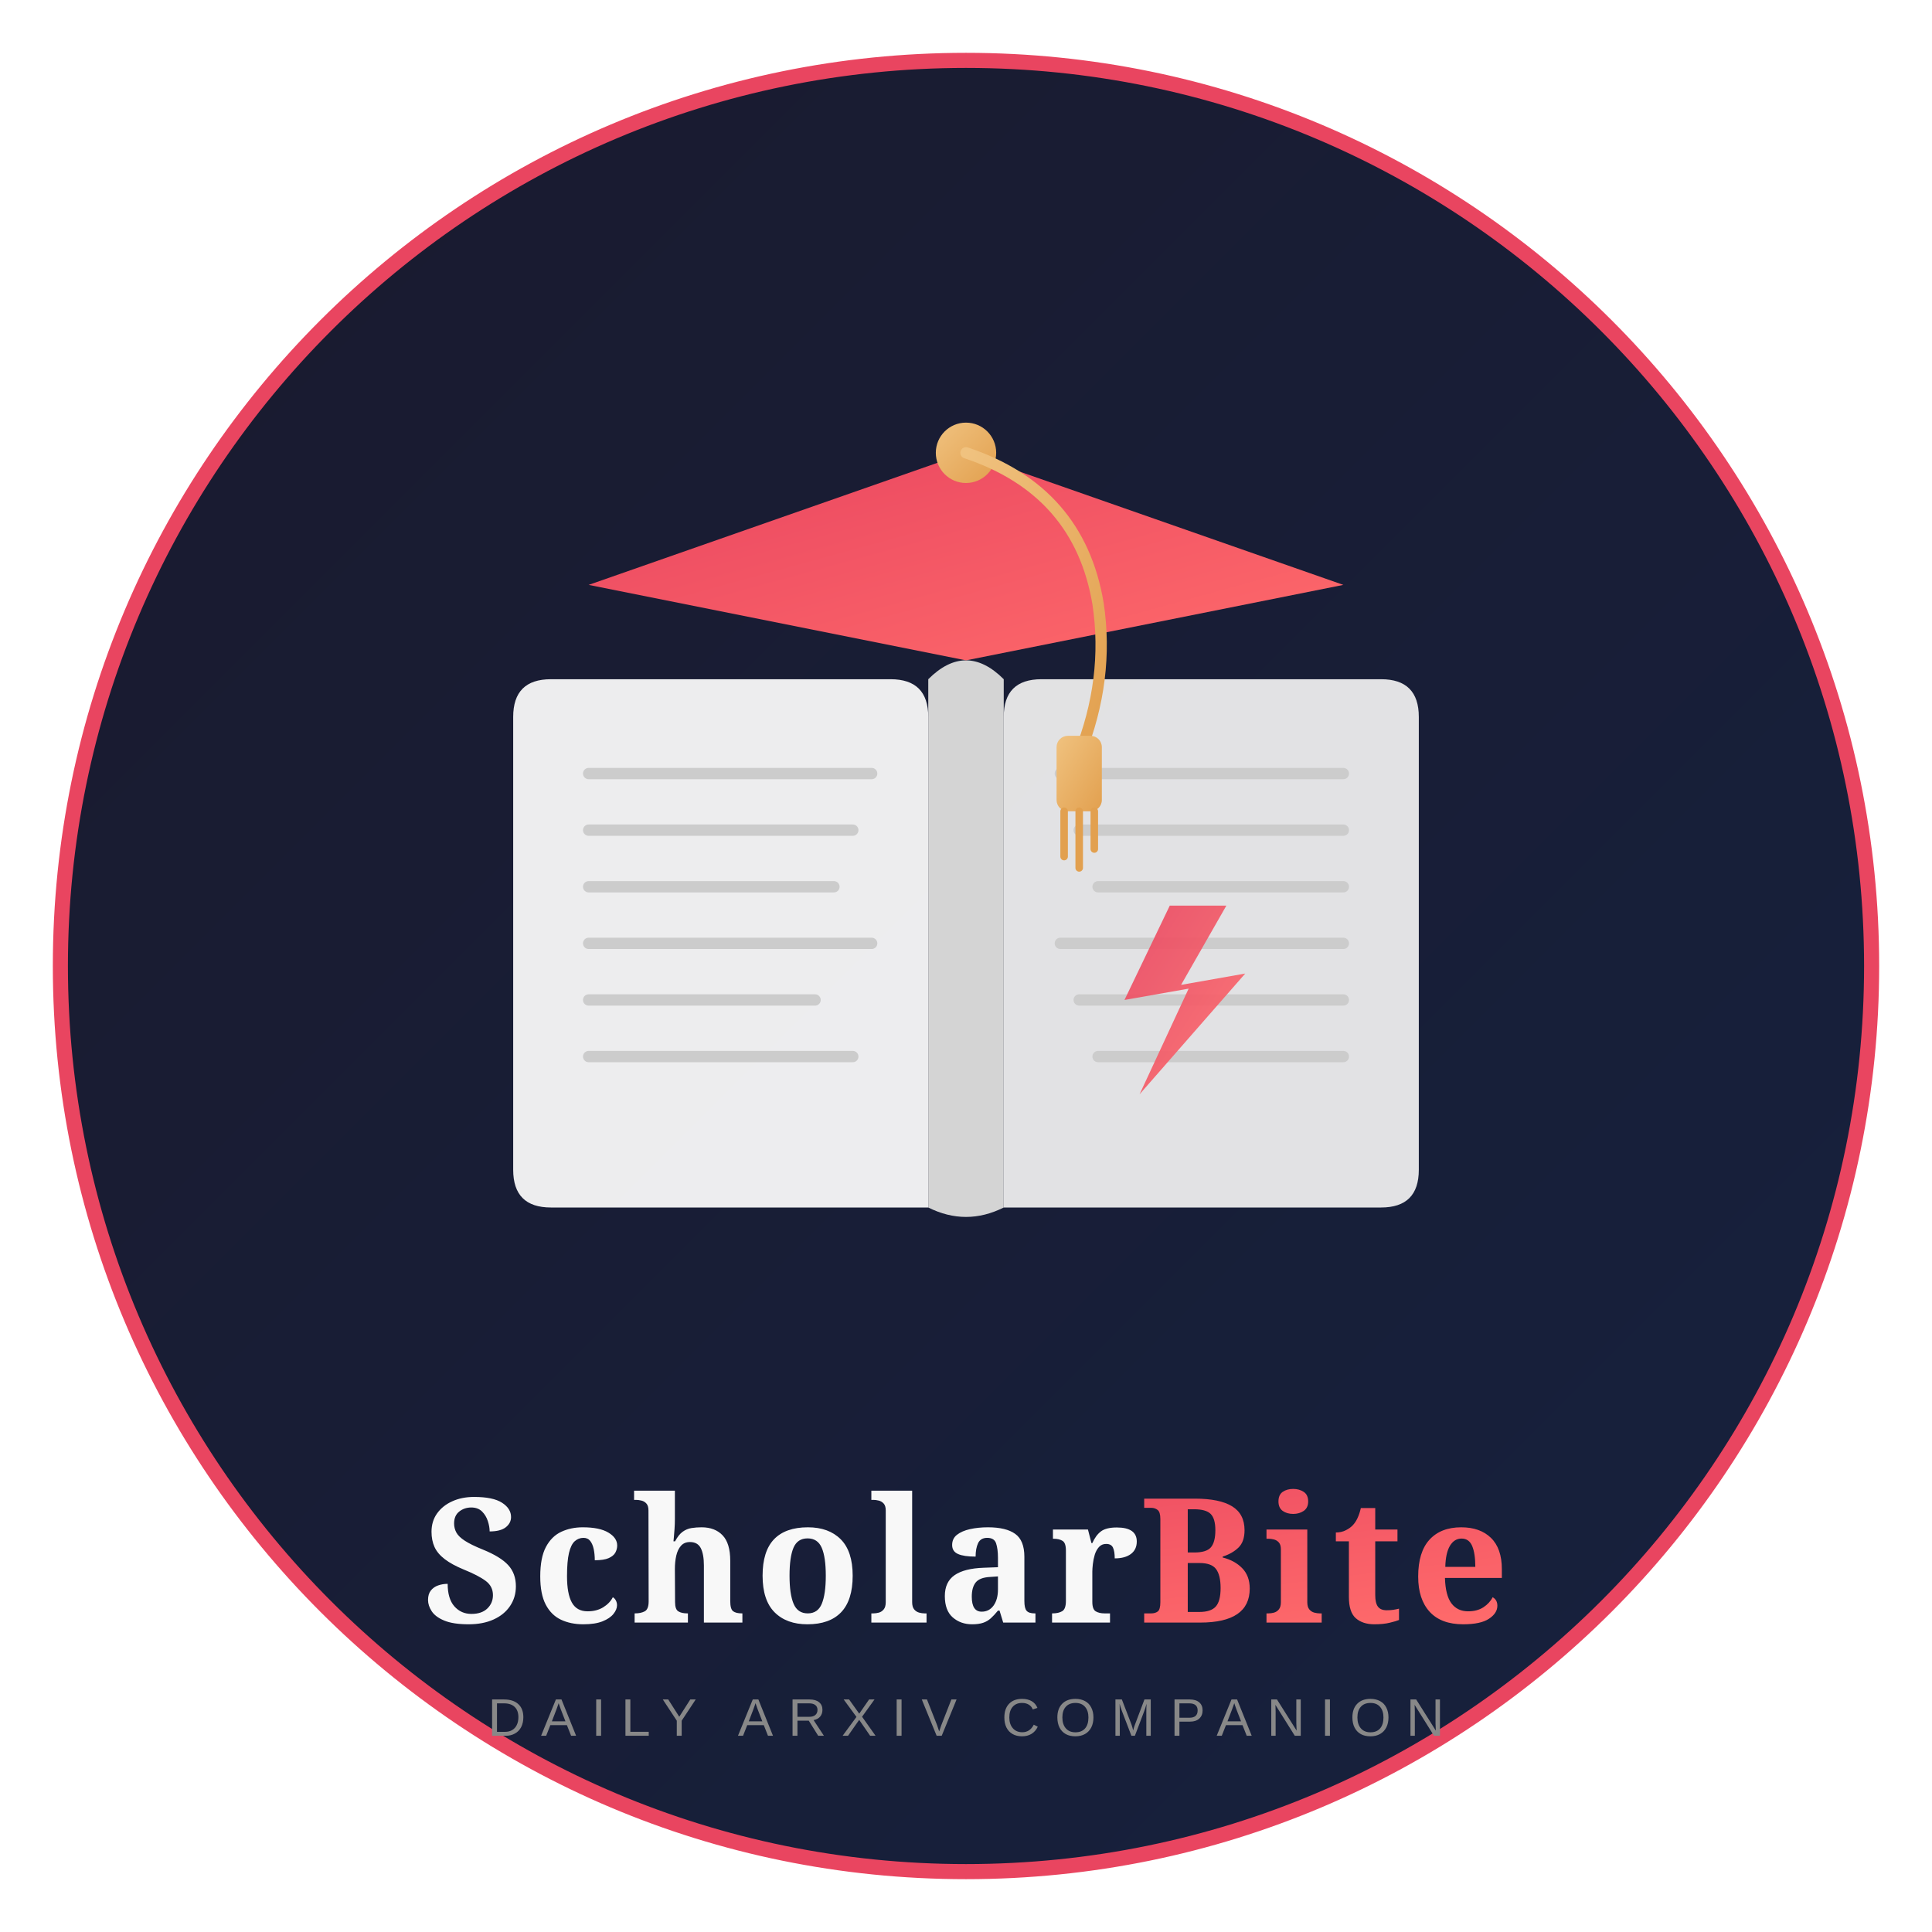
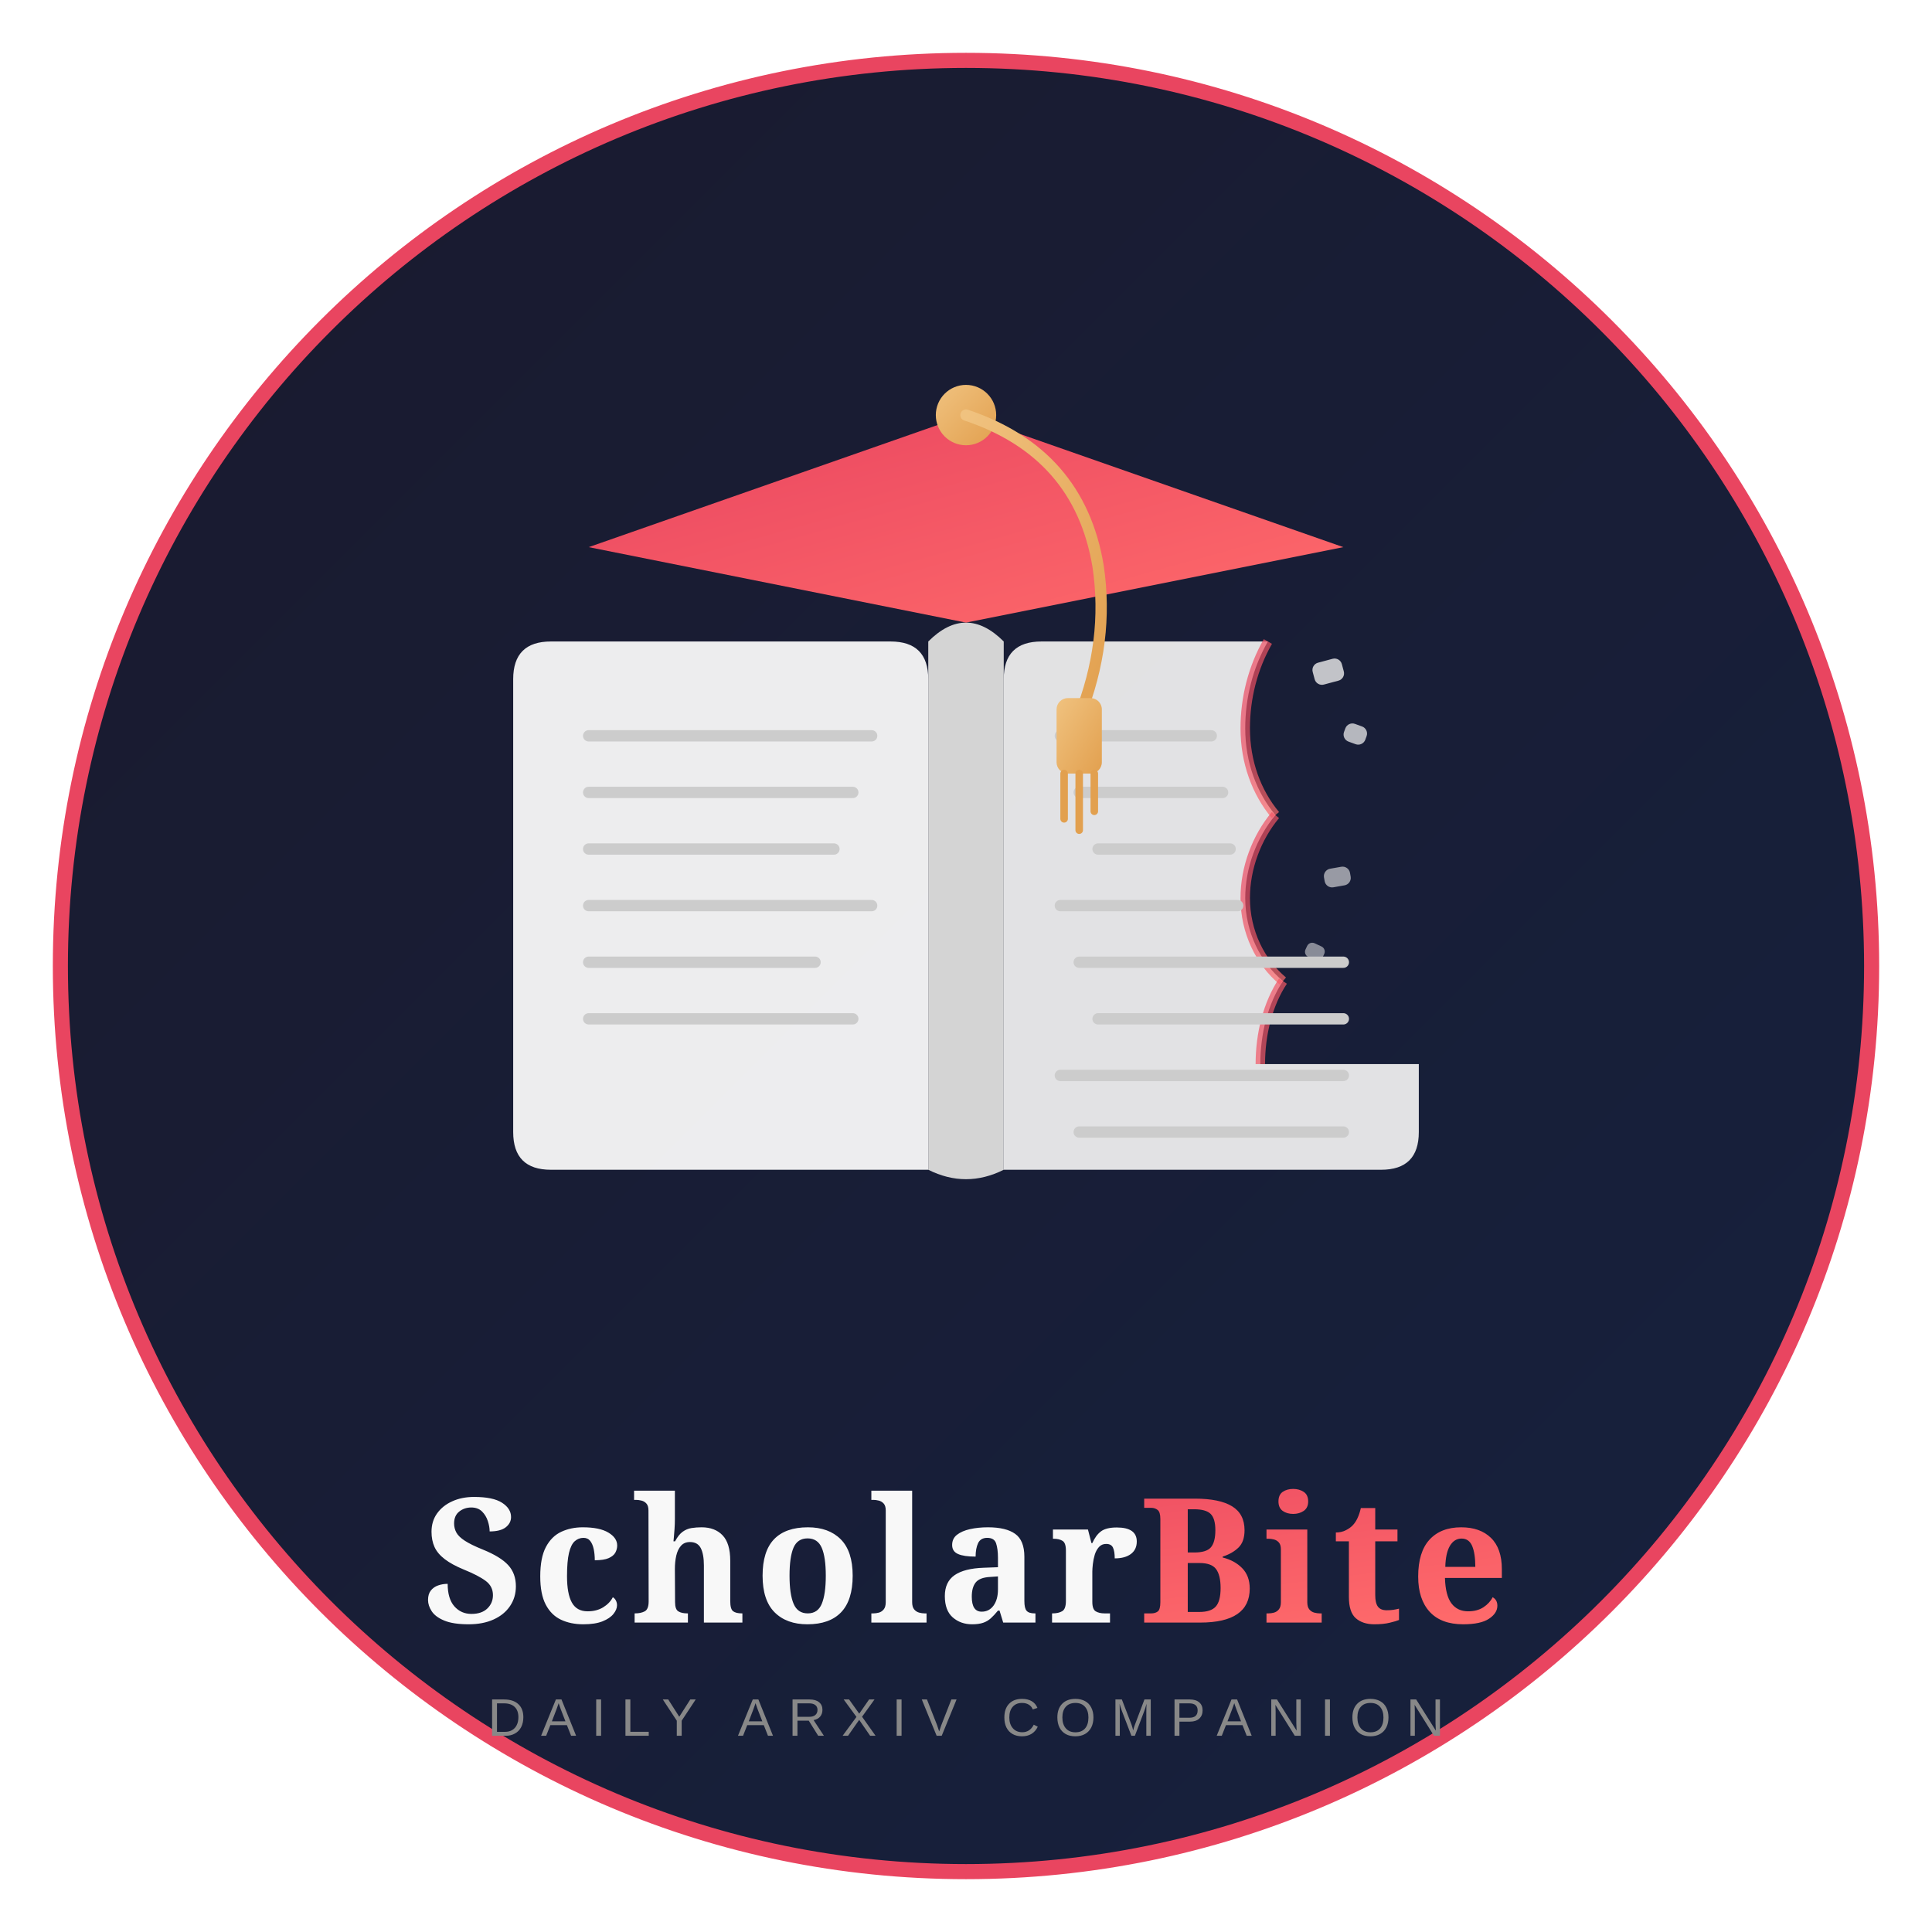
<svg xmlns="http://www.w3.org/2000/svg" viewBox="0 0 512 512" width="512" height="512">
  <defs>
    <linearGradient id="bg" x1="0%" y1="0%" x2="100%" y2="100%">
      <stop offset="0%" style="stop-color:#1a1a2e" />
      <stop offset="100%" style="stop-color:#16213e" />
    </linearGradient>
    <linearGradient id="accent" x1="0%" y1="0%" x2="100%" y2="100%">
      <stop offset="0%" style="stop-color:#e94560" />
      <stop offset="100%" style="stop-color:#ff6b6b" />
    </linearGradient>
    <linearGradient id="gold" x1="0%" y1="0%" x2="100%" y2="100%">
      <stop offset="0%" style="stop-color:#f0c27f" />
      <stop offset="100%" style="stop-color:#e2a04f" />
    </linearGradient>
+     <clipPath id="bite-clip">
+       <path d="M0,0 L512,0 L512,512 L0,512 Z                M355,195                C348,200 344,208 344,215                C344,222 348,228 353,232                C347,236 344,242 344,248                C344,257 350,264 358,267                C358,274 363,280 370,283                C370,290 375,296 382,298                L390,210                C383,208 377,203 374,197                C368,199 361,199 355,195 Z" fill-rule="evenodd" />
+     </clipPath>
  </defs>
  <circle cx="256" cy="256" r="240" fill="url(#bg)" stroke="#e94560" stroke-width="4" />
-   <g transform="translate(256, 290)">
+   <g transform="translate(256, 280)">
    <path d="M-10,0 L-10,-100 Q-10,-110 -20,-110 L-110,-110 Q-120,-110 -120,-100 L-120,20 Q-120,30 -110,30 L-10,30 Z" fill="#f8f8f8" opacity="0.95" />
-     <path d="M10,0 L10,-100 Q10,-110 20,-110 L110,-110 Q120,-110 120,-100 L120,20 Q120,30 110,30 L10,30 Z" fill="#ececec" opacity="0.95" />
+     <path d="M10,0 L10,-100 Q10,-110 20,-110 L80,-110              C76,-103 74,-95 74,-87              C74,-78 77,-70 82,-64              C77,-58 74,-50 74,-42              C74,-33 78,-25 84,-20              C80,-14 78,-6 78,2              L120,2 L120,20 Q120,30 110,30 L10,30 Z" fill="#ececec" opacity="0.95" />
+     <path d="M80,-110 C76,-103 74,-95 74,-87 C74,-78 77,-70 82,-64" fill="none" stroke="url(#accent)" stroke-width="2.5" opacity="0.7" />
+     <path d="M82,-64 C77,-58 74,-50 74,-42 C74,-33 78,-25 84,-20" fill="none" stroke="url(#accent)" stroke-width="2.5" opacity="0.7" />
+     <path d="M84,-20 C80,-14 78,-6 78,2" fill="none" stroke="url(#accent)" stroke-width="2.5" opacity="0.7" />
+     <rect x="92" y="-105" width="8" height="6" rx="2" fill="#ececec" transform="rotate(-15, 96, -102)" opacity="0.8" />
+     <rect x="100" y="-88" width="6" height="5" rx="2" fill="#f8f8f8" transform="rotate(20, 103, -85)" opacity="0.7" />
+     <rect x="95" y="-50" width="7" height="5" rx="2" fill="#ececec" transform="rotate(-10, 98, -47)" opacity="0.6" />
+     <rect x="90" y="-30" width="5" height="4" rx="1.5" fill="#f8f8f8" transform="rotate(25, 92, -28)" opacity="0.5" />
    <path d="M-10,-110 Q0,-120 10,-110 L10,30 Q0,35 -10,30 Z" fill="#d4d4d4" />
    <line x1="-100" y1="-85" x2="-25" y2="-85" stroke="#ccc" stroke-width="3" stroke-linecap="round" />
    <line x1="-100" y1="-70" x2="-30" y2="-70" stroke="#ccc" stroke-width="3" stroke-linecap="round" />
    <line x1="-100" y1="-55" x2="-35" y2="-55" stroke="#ccc" stroke-width="3" stroke-linecap="round" />
    <line x1="-100" y1="-40" x2="-25" y2="-40" stroke="#ccc" stroke-width="3" stroke-linecap="round" />
    <line x1="-100" y1="-25" x2="-40" y2="-25" stroke="#ccc" stroke-width="3" stroke-linecap="round" />
    <line x1="-100" y1="-10" x2="-30" y2="-10" stroke="#ccc" stroke-width="3" stroke-linecap="round" />
-     <line x1="25" y1="-85" x2="100" y2="-85" stroke="#ccc" stroke-width="3" stroke-linecap="round" />
-     <line x1="30" y1="-70" x2="100" y2="-70" stroke="#ccc" stroke-width="3" stroke-linecap="round" />
-     <line x1="35" y1="-55" x2="100" y2="-55" stroke="#ccc" stroke-width="3" stroke-linecap="round" />
-     <line x1="25" y1="-40" x2="100" y2="-40" stroke="#ccc" stroke-width="3" stroke-linecap="round" />
+     <line x1="25" y1="-85" x2="65" y2="-85" stroke="#ccc" stroke-width="3" stroke-linecap="round" />
+     <line x1="30" y1="-70" x2="68" y2="-70" stroke="#ccc" stroke-width="3" stroke-linecap="round" />
+     <line x1="35" y1="-55" x2="70" y2="-55" stroke="#ccc" stroke-width="3" stroke-linecap="round" />
+     <line x1="25" y1="-40" x2="72" y2="-40" stroke="#ccc" stroke-width="3" stroke-linecap="round" />
    <line x1="30" y1="-25" x2="100" y2="-25" stroke="#ccc" stroke-width="3" stroke-linecap="round" />
    <line x1="35" y1="-10" x2="100" y2="-10" stroke="#ccc" stroke-width="3" stroke-linecap="round" />
+     <line x1="25" y1="5" x2="100" y2="5" stroke="#ccc" stroke-width="3" stroke-linecap="round" />
+     <line x1="30" y1="20" x2="100" y2="20" stroke="#ccc" stroke-width="3" stroke-linecap="round" />
  </g>
-   <g transform="translate(256, 155)">
+   <g transform="translate(256, 145)">
    <polygon points="0,-35 100,0 0,20 -100,0" fill="url(#accent)" />
    <circle cx="0" cy="-35" r="8" fill="url(#gold)" />
    <path d="M0,-35 Q30,-25 35,5 Q38,25 30,45" fill="none" stroke="url(#gold)" stroke-width="3" stroke-linecap="round" />
    <rect x="24" y="40" width="12" height="20" rx="3" fill="url(#gold)" />
    <line x1="26" y1="60" x2="26" y2="72" stroke="#e2a04f" stroke-width="2" stroke-linecap="round" />
    <line x1="30" y1="60" x2="30" y2="75" stroke="#e2a04f" stroke-width="2" stroke-linecap="round" />
    <line x1="34" y1="60" x2="34" y2="70" stroke="#e2a04f" stroke-width="2" stroke-linecap="round" />
  </g>
-   <g transform="translate(310, 240)">
-     <polygon points="0,0 -12,25 5,22 -8,50 20,18 3,21 15,0" fill="url(#accent)" opacity="0.9" />
-   </g>
  <text x="256" y="430" text-anchor="middle" font-family="Georgia, serif" font-size="46" font-weight="bold" fill="#f8f8f8" letter-spacing="2">Scholar<tspan fill="url(#accent)">Bite</tspan>
  </text>
  <text x="256" y="460" text-anchor="middle" font-family="Arial, sans-serif" font-size="14" fill="#888" letter-spacing="4">DAILY ARXIV COMPANION</text>
</svg>
